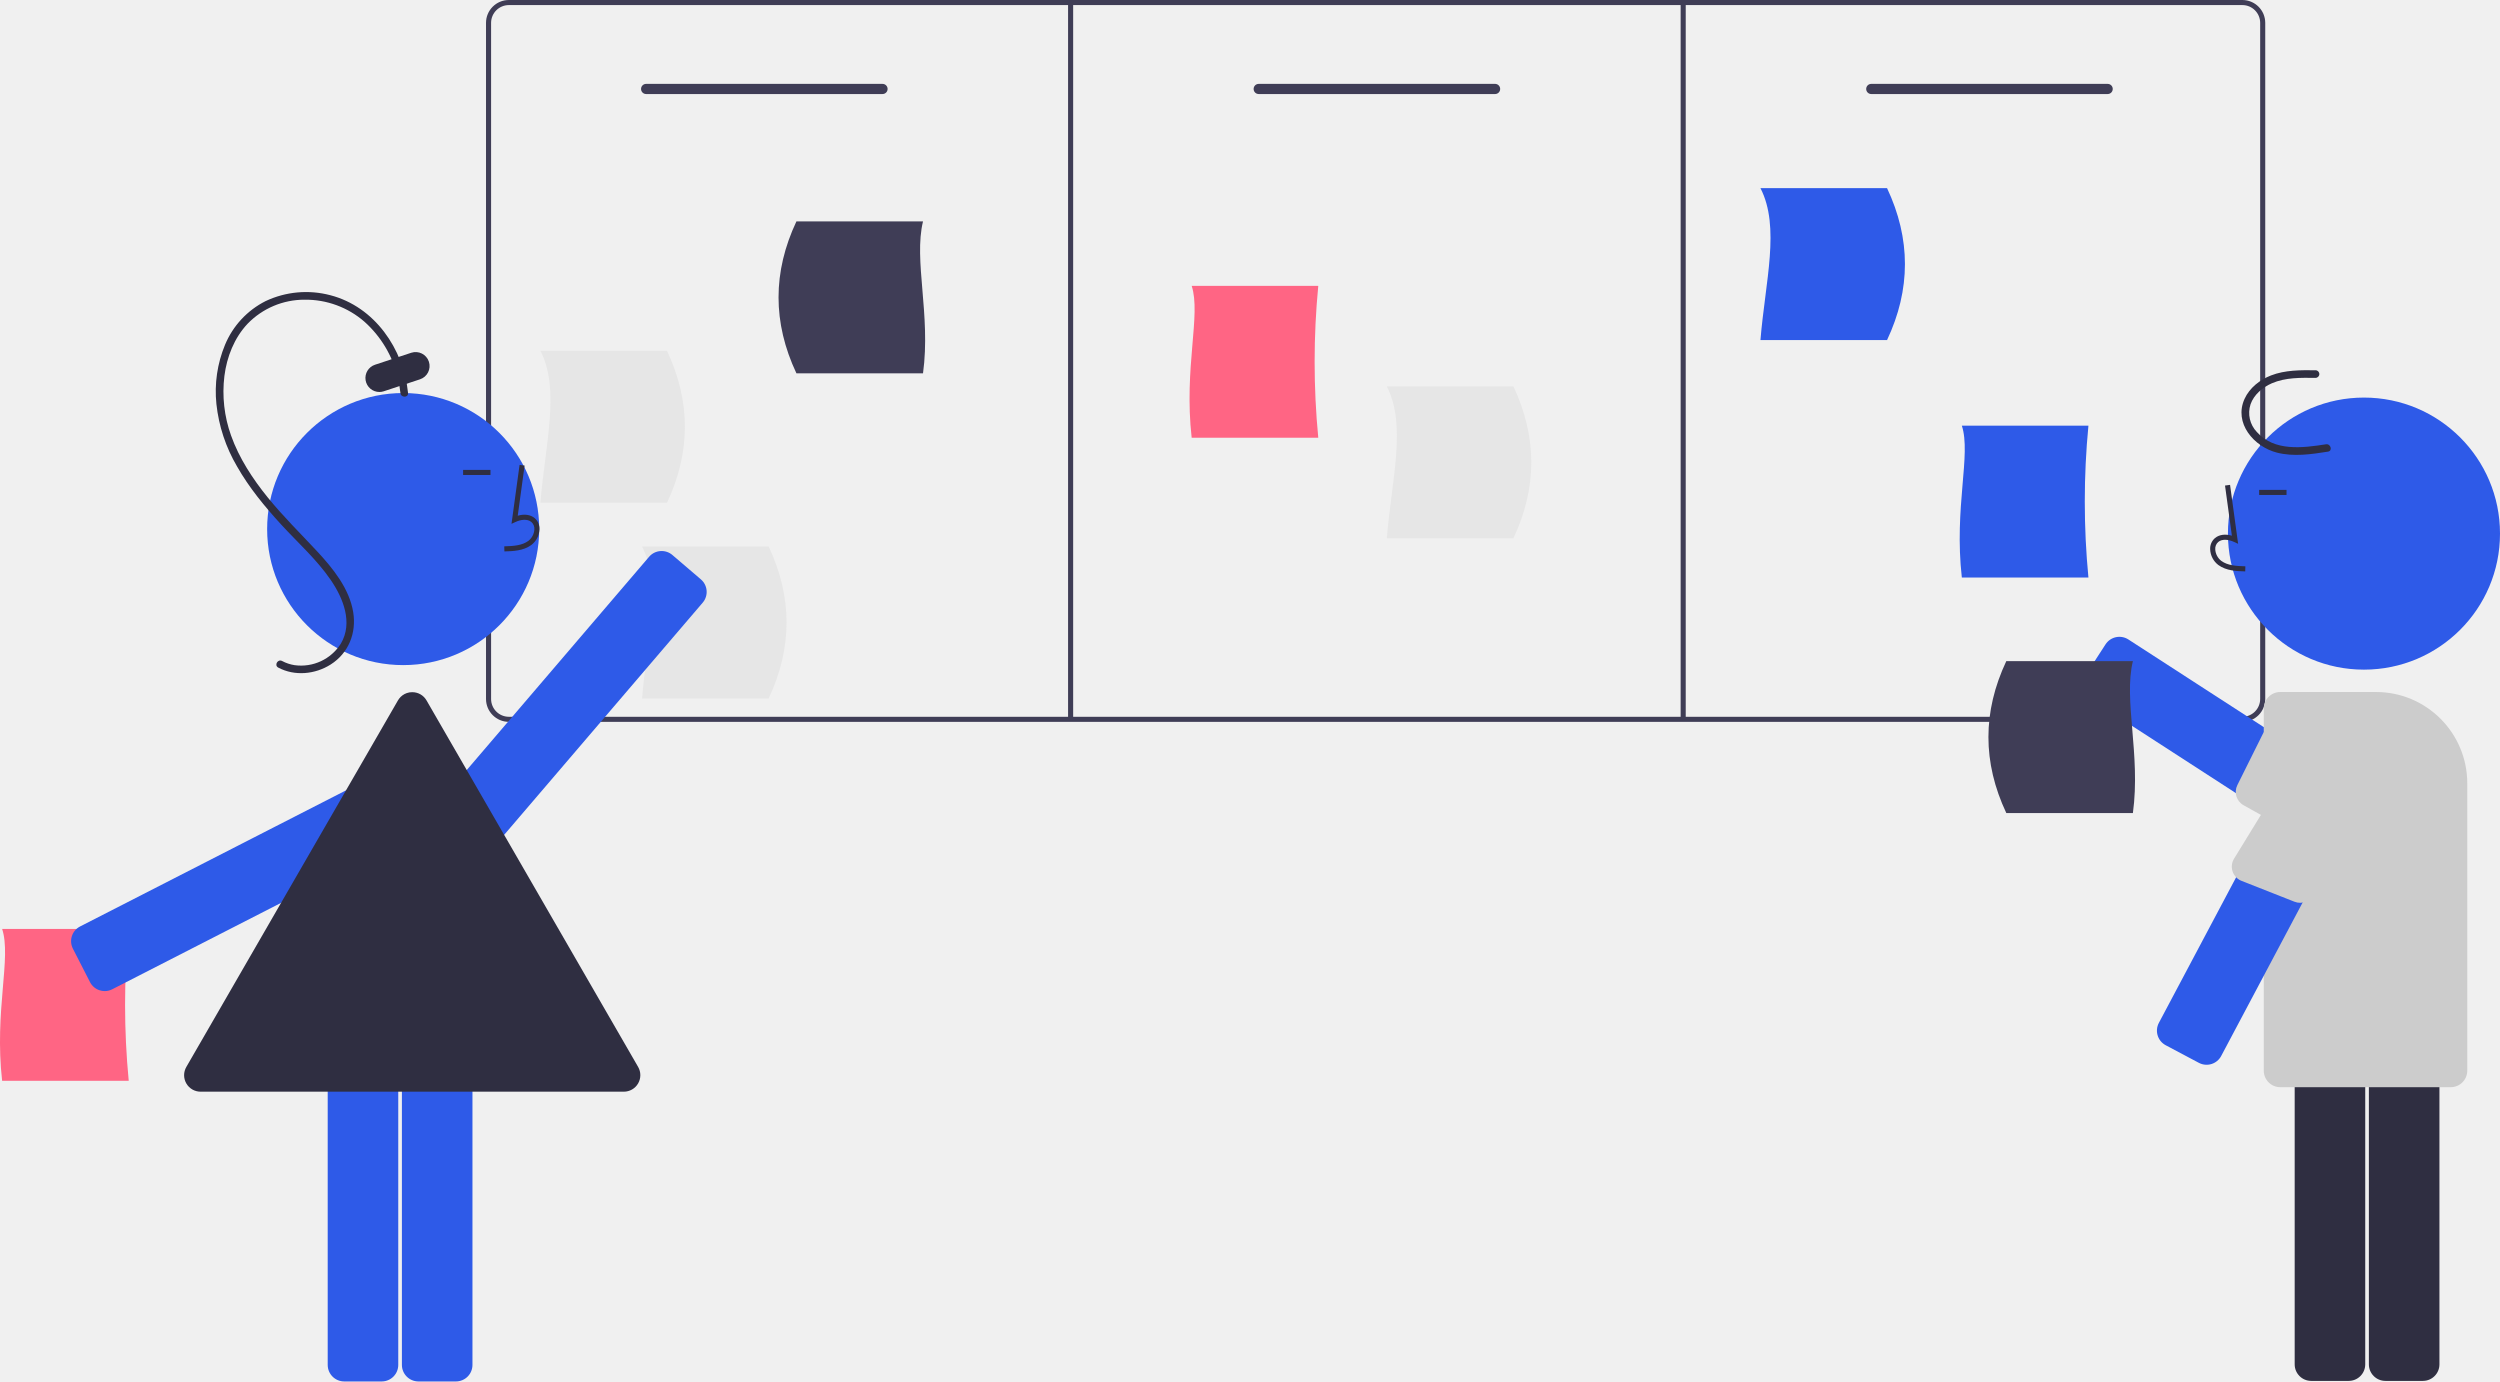
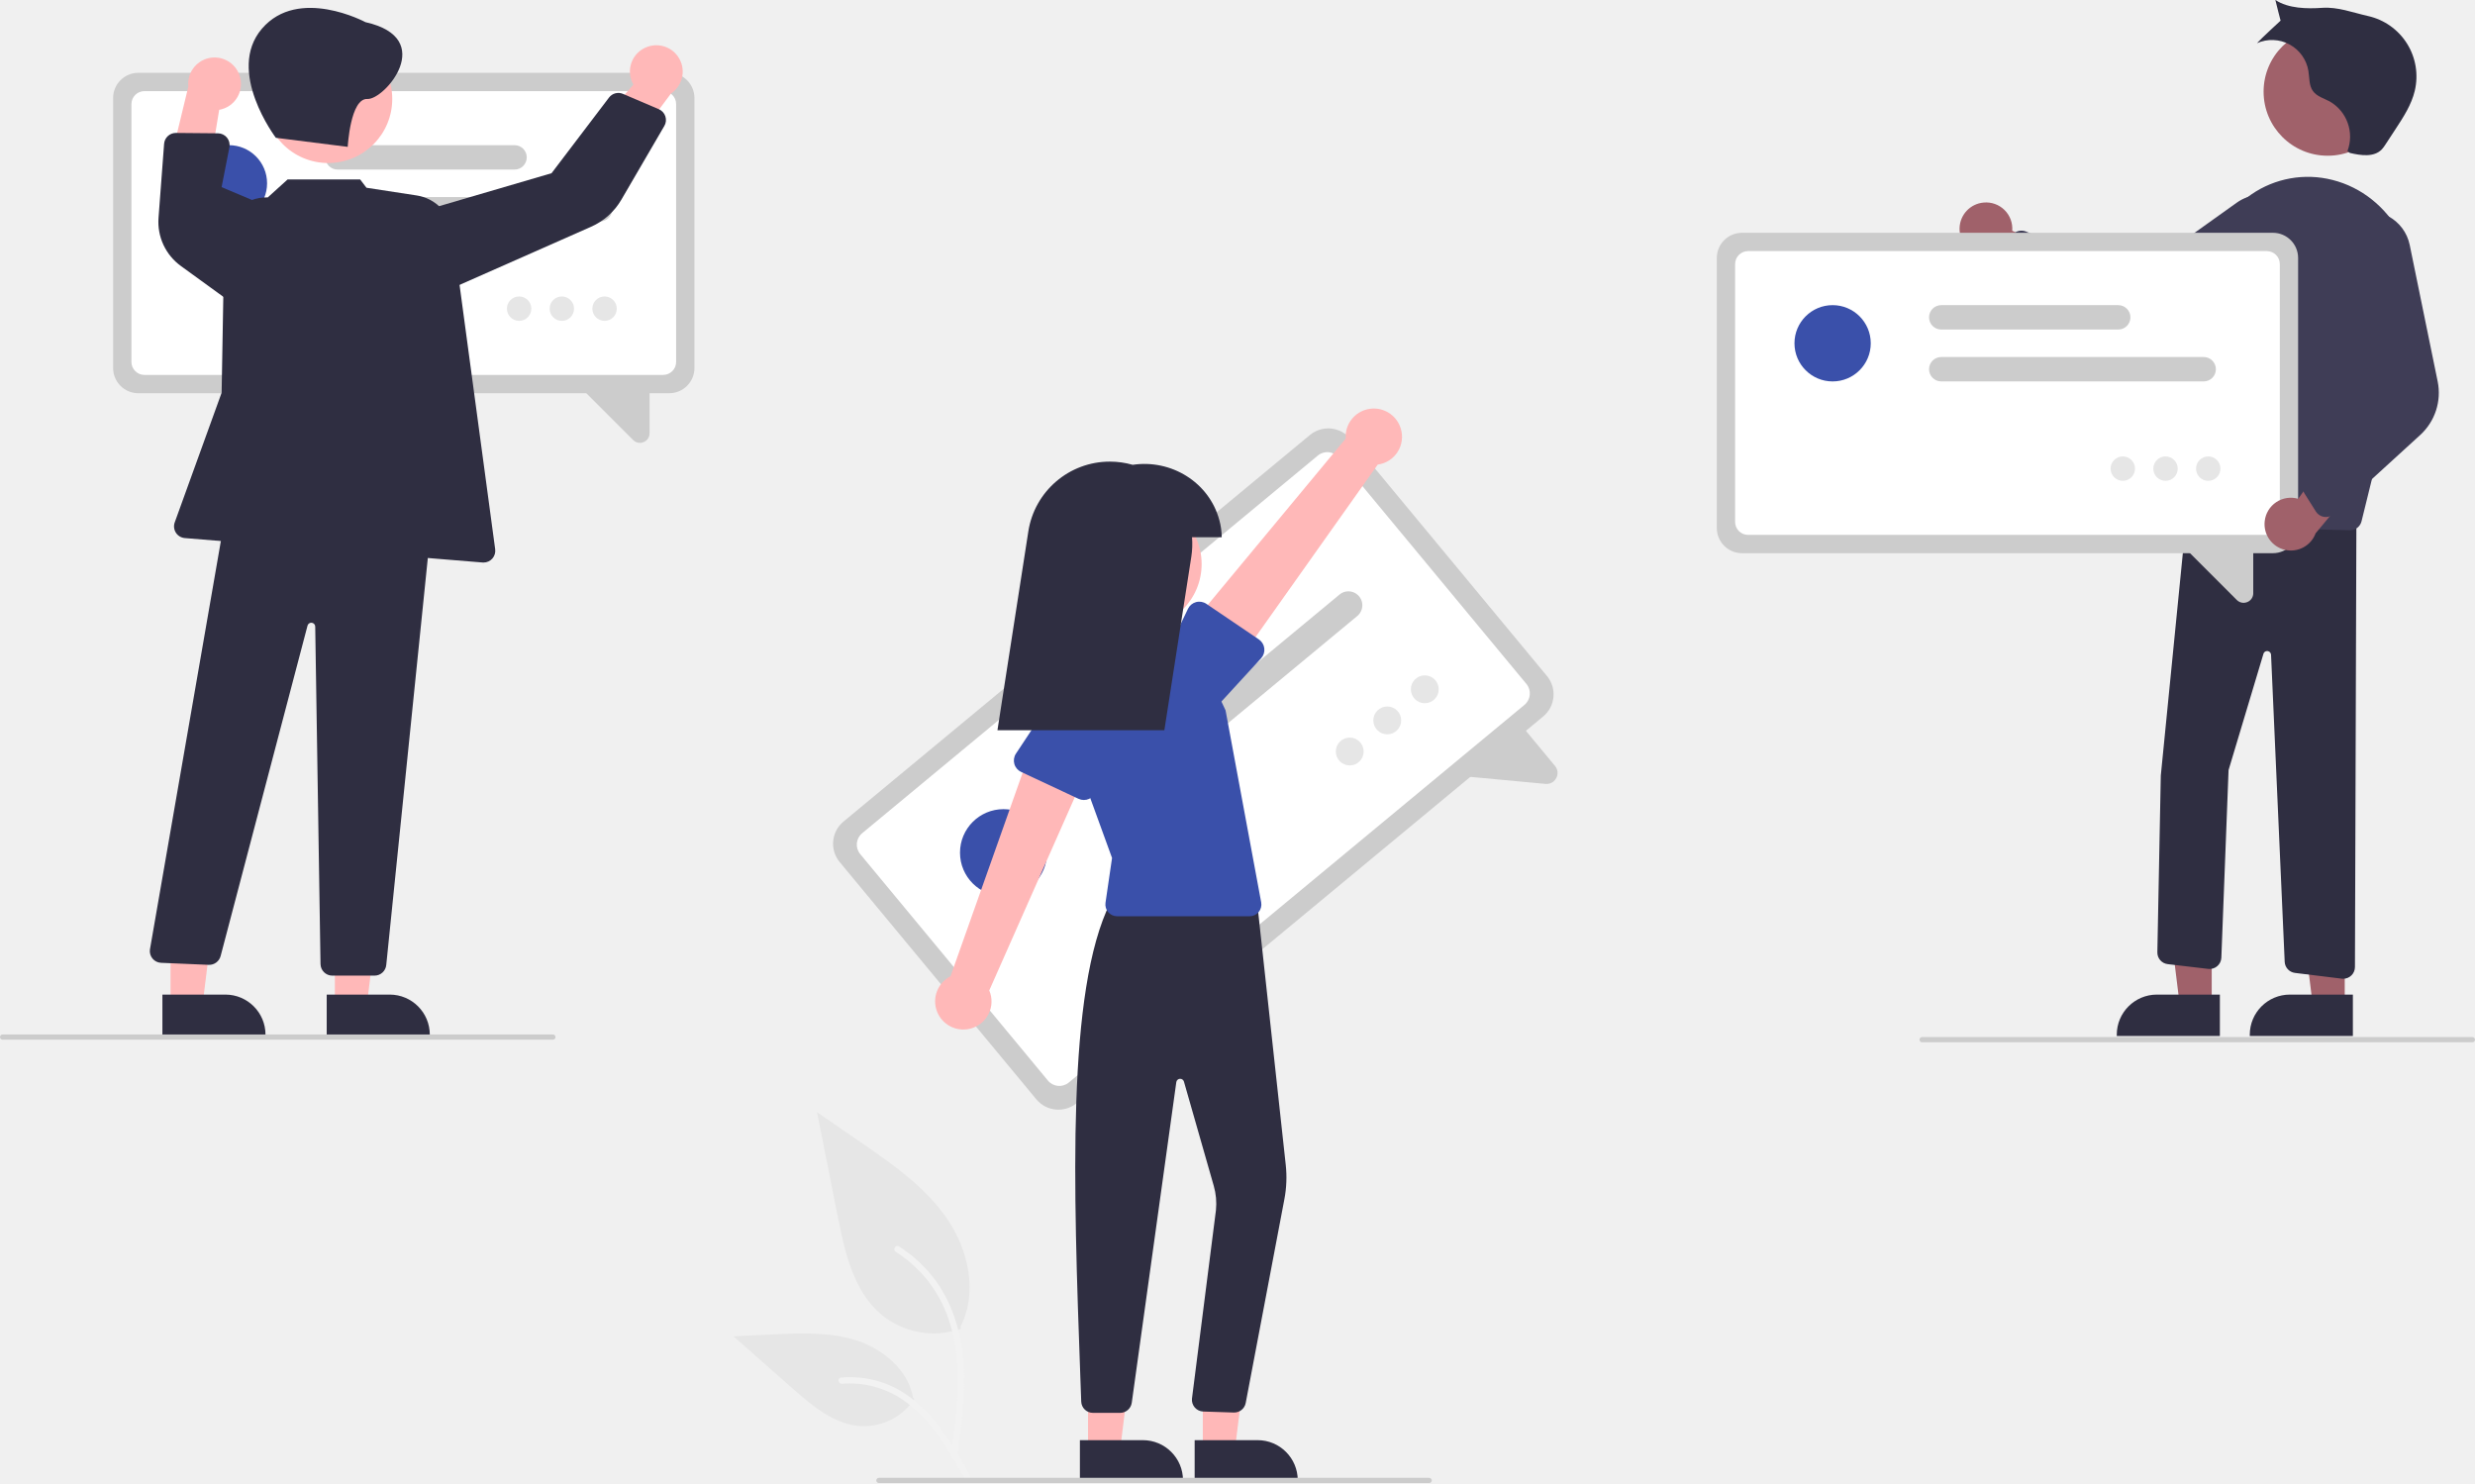
- <svg xmlns="http://www.w3.org/2000/svg" data-name="Layer 1" width="983.566" height="543.498" viewBox="0 0 983.566 543.498">
-   <path d="M990.425,462.251h-682a9.01,9.01,0,0,1-9-9v-266a9.01,9.01,0,0,1,9-9h682a9.01,9.01,0,0,1,9,9v266A9.01,9.01,0,0,1,990.425,462.251Zm-682-282a7.008,7.008,0,0,0-7,7v266a7.008,7.008,0,0,0,7,7h682a7.008,7.008,0,0,0,7-7v-266a7.008,7.008,0,0,0-7-7Z" transform="translate(-108.2171 -178.251)" fill="#3f3d56" />
-   <path d="M626.861,350.476H577.053c-3.115-27.707,3.758-48.359,0-59.769h49.808A311.81,311.81,0,0,0,626.861,350.476Z" transform="translate(-108.2171 -178.251)" fill="#ff6584" />
-   <path d="M158.861,603.476H109.053c-3.115-27.707,3.758-48.359,0-59.769h49.808A311.81,311.81,0,0,0,158.861,603.476Z" transform="translate(-108.2171 -178.251)" fill="#ff6584" />
-   <path d="M929.861,405.476H880.053c-3.115-27.707,3.758-48.359,0-59.769h49.808A311.81,311.81,0,0,0,929.861,405.476Z" transform="translate(-108.2171 -178.251)" fill="#2e5ae8" />
-   <path d="M370.634,376.04h-49.808c1.868-22.982,7.889-44.442,0-59.769h49.808Q384.701,346.155,370.634,376.04Z" transform="translate(-108.2171 -178.251)" fill="#e6e6e6" />
-   <path d="M410.634,453.04h-49.808c1.868-22.982,7.889-44.442,0-59.769h49.808Q424.701,423.155,410.634,453.04Z" transform="translate(-108.2171 -178.251)" fill="#e6e6e6" />
-   <path d="M850.634,312.04h-49.808c1.868-22.982,7.889-44.442,0-59.769h49.808Q864.701,282.155,850.634,312.04Z" transform="translate(-108.2171 -178.251)" fill="#2e5ae8" />
-   <path d="M703.634,390.04h-49.808c1.868-22.982,7.889-44.442,0-59.769h49.808Q717.701,360.155,703.634,390.04Z" transform="translate(-108.2171 -178.251)" fill="#e6e6e6" />
-   <path d="M421.549,325.125h49.808c3.115-22.986-3.758-44.445,0-59.769H421.549Q407.482,295.241,421.549,325.125Z" transform="translate(-108.2171 -178.251)" fill="#3f3d56" />
-   <path d="M455.425,215.251h-93a2,2,0,0,1,0-4h93a2,2,0,0,1,0,4Z" transform="translate(-108.2171 -178.251)" fill="#3f3d56" />
-   <path d="M696.425,215.251h-93a2,2,0,0,1,0-4h93a2,2,0,0,1,0,4Z" transform="translate(-108.2171 -178.251)" fill="#3f3d56" />
-   <path d="M937.425,215.251h-93a2,2,0,1,1,0-4h93a2,2,0,0,1,0,4Z" transform="translate(-108.2171 -178.251)" fill="#3f3d56" />
-   <rect x="420.208" y="1" width="2" height="282" fill="#3f3d56" />
-   <rect x="661.208" y="1" width="2" height="282" fill="#3f3d56" />
-   <circle cx="158.619" cy="208.152" r="53.519" fill="#2e5ae8" />
-   <path d="M258.404,721.749H243.645a6.508,6.508,0,0,1-6.5-6.5V592.235a6.508,6.508,0,0,1,6.5-6.5h14.759a6.508,6.508,0,0,1,6.5,6.5V715.249A6.508,6.508,0,0,1,258.404,721.749Z" transform="translate(-108.2171 -178.251)" fill="#2e5ae8" />
-   <path d="M287.596,721.749H272.836a6.508,6.508,0,0,1-6.5-6.5V592.235a6.508,6.508,0,0,1,6.5-6.5h14.76a6.508,6.508,0,0,1,6.5,6.5V715.249A6.508,6.508,0,0,1,287.596,721.749Z" transform="translate(-108.2171 -178.251)" fill="#2e5ae8" />
-   <path d="M149.42,568.175a6.528,6.528,0,0,1-2.004-.317,6.456,6.456,0,0,1-3.789-3.225l-6.725-13.139a6.499,6.499,0,0,1,2.825-8.747l109.503-56.048a6.5,6.5,0,0,1,8.748,2.825l6.725,13.139a6.5,6.5,0,0,1-2.824,8.747L152.375,567.458A6.48,6.48,0,0,1,149.42,568.175Z" transform="translate(-108.2171 -178.251)" fill="#2e5ae8" />
-   <path d="M299.782,511.121a6.448,6.448,0,0,1-4.215-1.561l-11.217-9.592a6.509,6.509,0,0,1-.716-9.165l79.949-93.492a6.506,6.506,0,0,1,9.164-.715h0l11.217,9.593a6.499,6.499,0,0,1,.715,9.164L304.732,508.846a6.461,6.461,0,0,1-4.434,2.256C300.125,511.115,299.953,511.121,299.782,511.121Z" transform="translate(-108.2171 -178.251)" fill="#2e5ae8" />
-   <path d="M268.754,332.877c-1.742-17.359-13.15-33.959-30.567-38.477A37.3,37.3,0,0,0,212.713,296.711,33.729,33.729,0,0,0,196.757,313.882a47.98,47.98,0,0,0-3.402,23.311,61.339,61.339,0,0,0,8.117,24.556c4.724,8.329,10.867,15.774,17.315,22.815,6.57,7.173,14.002,13.773,19.53,21.827,4.903,7.142,8.845,16.843,4.014,25.063a18.511,18.511,0,0,1-18.183,8.494,15.414,15.414,0,0,1-4.947-1.642c-1.703-.909-3.22,1.68-1.514,2.59,6.47,3.454,14.515,2.672,20.627-1.213,7.045-4.477,10.19-12.379,8.87-20.548-1.506-9.313-8-17.31-14.235-24.013-6.513-7.003-13.335-13.689-19.368-21.128-5.959-7.348-11.28-15.459-14.47-24.418a51.06,51.06,0,0,1-2.61-23.387c.95-7.537,3.881-15.006,9.139-20.582a31.115,31.115,0,0,1,22.385-9.446,35.198,35.198,0,0,1,23.59,8.673,42.746,42.746,0,0,1,13.028,21.719,44.018,44.018,0,0,1,1.11,6.324c.191,1.903,3.193,1.923,3,0Z" transform="translate(-108.2171 -178.251)" fill="#2f2e41" />
-   <path d="M257.478,332.469a5.501,5.501,0,0,1-1.718-10.725l14.244-4.703a5.499,5.499,0,1,1,3.449,10.444L259.209,332.188A5.505,5.505,0,0,1,257.478,332.469Z" transform="translate(-108.2171 -178.251)" fill="#2f2e41" />
-   <path d="M353.642,607.751H187.161a6.486,6.486,0,0,1-5.629-9.75l83.241-144.177a6.627,6.627,0,0,1,1.045-1.367l.016-.016.007-.007a6.386,6.386,0,0,1,3.339-1.748c.084-.016.168-.03.253-.042a6.614,6.614,0,0,1,.968-.07h0a6.433,6.433,0,0,1,5.629,3.25L359.271,598.001a6.5,6.5,0,0,1-5.629,9.75Z" transform="translate(-108.2171 -178.251)" fill="#2f2e41" />
-   <path d="M306.662,395.196l-.056-2c3.721-.104,7.001-.337,9.466-2.138a6.148,6.148,0,0,0,2.381-4.528,3.514,3.514,0,0,0-1.153-2.895c-1.636-1.383-4.269-.936-6.188-.055l-1.655.759,3.173-23.19,1.981.271-2.699,19.727c2.608-.767,5.023-.438,6.678.961A5.471,5.471,0,0,1,320.452,386.6a8.133,8.133,0,0,1-3.2,6.073C314.085,394.988,309.97,395.103,306.662,395.196Z" transform="translate(-108.2171 -178.251)" fill="#2f2e41" />
-   <rect x="182.195" y="184.87" width="10.771" height="2" fill="#2f2e41" />
-   <path d="M1033.761,519.982,930.492,453.139a6.499,6.499,0,0,1-1.925-8.988l8.02-12.391a6.508,6.508,0,0,1,8.988-1.926l103.27,66.843a6.509,6.509,0,0,1,1.925,8.989l-8.02,12.391a6.506,6.506,0,0,1-8.989,1.925Z" transform="translate(-108.2171 -178.251)" fill="#2e5ae8" />
-   <path d="M1034.064,519.154,990.894,495.049a6,6,0,0,1-2.446-7.912L998.449,467.045a6,6,0,0,1,9.036-2.077l41.126,31.721a6.011,6.011,0,0,1,1.78,8.295l-8.022,12.393A6.011,6.011,0,0,1,1034.064,519.154Z" transform="translate(-108.2171 -178.251)" fill="#ccc" />
-   <circle cx="930.047" cy="209.937" r="53.519" fill="#2e5ae8" />
-   <path d="M1040.196,715.034V592.019a6.508,6.508,0,0,1,6.5-6.5h14.76a6.508,6.508,0,0,1,6.5,6.5V715.034a6.508,6.508,0,0,1-6.5,6.5h-14.76A6.508,6.508,0,0,1,1040.196,715.034Z" transform="translate(-108.2171 -178.251)" fill="#2f2e41" />
-   <path d="M1011.004,715.034V592.019a6.508,6.508,0,0,1,6.5-6.5h14.76a6.508,6.508,0,0,1,6.5,6.5V715.034a6.508,6.508,0,0,1-6.5,6.5h-14.76A6.508,6.508,0,0,1,1011.004,715.034Z" transform="translate(-108.2171 -178.251)" fill="#2f2e41" />
-   <path d="M998.841,599.481V457.005a6.508,6.508,0,0,1,6.5-6.5h37.686a35.918,35.918,0,0,1,35.877,35.877V599.481a6.508,6.508,0,0,1-6.5,6.5h-67.062A6.508,6.508,0,0,1,998.841,599.481Z" transform="translate(-108.2171 -178.251)" fill="#ccc" />
-   <path d="M991.549,403.057l.056-2c-3.721-.104-7.001-.337-9.466-2.138A6.148,6.148,0,0,1,979.757,394.391a3.514,3.514,0,0,1,1.153-2.895c1.636-1.383,4.269-.936,6.188-.055l1.655.759-3.173-23.19-1.981.271,2.699,19.727c-2.608-.767-5.023-.438-6.678.961a5.471,5.471,0,0,0-1.86,4.492,8.133,8.133,0,0,0,3.2,6.073C984.126,402.849,988.241,402.964,991.549,403.057Z" transform="translate(-108.2171 -178.251)" fill="#2f2e41" />
-   <rect x="888.81" y="192.732" width="10.771" height="2" fill="#2f2e41" />
-   <path d="M973.302,596.395l-13.038-6.919a6.509,6.509,0,0,1-2.695-8.789l57.665-108.661a6.509,6.509,0,0,1,8.789-2.694l13.037,6.919a6.508,6.508,0,0,1,2.695,8.788L982.091,593.7a6.49,6.49,0,0,1-8.789,2.695Z" transform="translate(-108.2171 -178.251)" fill="#2e5ae8" />
-   <path d="M1043.905,484.808l-25.283,45.092a6,6,0,0,1-7.671,3.121l-20.882-8.226a6,6,0,0,1-2.851-8.822l28.047-45.714a6.011,6.011,0,0,1,8.11-2.49l18.04,8.92A6.011,6.011,0,0,1,1043.905,484.808Z" transform="translate(-108.2171 -178.251)" fill="#ccc" />
-   <path d="M1023.316,353.046c-9.176,1.434-20.282,2.903-27.182-4.821a10.89,10.89,0,0,1-2.499-10.914c1.331-3.794,4.762-6.685,8.361-8.255,5.382-2.348,11.511-2.203,17.261-2.138a1.501,1.501,0,0,0,0-3c-5.869-.066-12.01-.122-17.567,2.042-4.373,1.704-8.423,4.862-10.403,9.209-4.34,9.53,3.675,18.836,12.733,21.156,6.609,1.693,13.471.649,20.093-.386,1.902-.297,1.094-3.189-.798-2.893Z" transform="translate(-108.2171 -178.251)" fill="#2f2e41" />
-   <path d="M897.549,498.125h49.808c3.115-22.986-3.758-44.445,0-59.769H897.549Q883.482,468.241,897.549,498.125Z" transform="translate(-108.2171 -178.251)" fill="#3f3d56" />
+ <svg xmlns="http://www.w3.org/2000/svg" data-name="Layer 1" width="949" height="568.653" viewBox="0 0 949 568.653">
+   <path d="M493.954,675.174a31.517,31.517,0,0,1-30.435-5.361c-10.66-8.947-14.002-23.687-16.721-37.336l-8.043-40.37,16.84,11.595c12.11,8.339,24.493,16.944,32.878,29.023s12.045,28.566,5.308,41.635" transform="translate(-125.5 -165.6736)" fill="#e6e6e6" />
+   <path d="M492.515,724.05c1.704-12.415,3.457-24.99,2.261-37.538-1.062-11.144-4.462-22.029-11.383-30.953a51.491,51.491,0,0,0-13.211-11.971c-1.321-.834-2.537,1.26-1.222,2.09a48.952,48.952,0,0,1,19.363,23.363c4.216,10.722,4.893,22.411,4.166,33.801-.439,6.888-1.37,13.731-2.309,20.565a1.254,1.254,0,0,0,.845,1.489,1.218,1.218,0,0,0,1.489-.845Z" transform="translate(-125.5 -165.6736)" fill="#f2f2f2" />
+   <path d="M476.098,702.081a23.201,23.201,0,0,1-20.215,10.433c-10.233-.486-18.764-7.628-26.444-14.408l-22.715-20.056,15.034-.719c10.811-.517,21.901-1,32.199,2.334s19.794,11.358,21.677,22.016" transform="translate(-125.5 -165.6736)" fill="#e6e6e6" />
+   <path d="M497.332,731.187c-8.204-14.516-17.719-30.648-34.722-35.805a38.746,38.746,0,0,0-14.604-1.508c-1.551.134-1.163,2.524.384,2.39a35.996,35.996,0,0,1,23.306,6.166c6.572,4.473,11.688,10.692,16.019,17.287,2.653,4.039,5.029,8.25,7.405,12.455.759,1.344,2.979.374,2.211-.986Z" transform="translate(-125.5 -165.6736)" fill="#f2f2f2" />
+   <path d="M717.213,440.397,538.36,588.632a11.027,11.027,0,0,1-15.508-1.452L447.457,496.211a11.027,11.027,0,0,1,1.452-15.508L627.761,332.469A11.027,11.027,0,0,1,643.27,333.92L718.665,424.889A11.027,11.027,0,0,1,717.213,440.397Z" transform="translate(-125.5 -165.6736)" fill="#ccc" />
+   <path d="M710.046,435.934,535.304,580.76a5.68,5.68,0,0,1-7.989-.748l-71.987-86.857a5.68,5.68,0,0,1,.748-7.989L630.817,340.34a5.68,5.68,0,0,1,7.989.748l71.987,86.857A5.68,5.68,0,0,1,710.046,435.934Z" transform="translate(-125.5 -165.6736)" fill="#fff" />
+   <path d="M718.101,466.25l-35.94-3.364,25.723-20.245,13.857,16.719a4.152,4.152,0,0,1,.482,4.661,4.279,4.279,0,0,1-1.051,1.302A4.16,4.16,0,0,1,718.101,466.25Z" transform="translate(-125.5 -165.6736)" fill="#ccc" />
+   <path d="M645.928,401.875l-88.399,73.265a5.34,5.34,0,1,1-6.815-8.223l88.399-73.265a5.34,5.34,0,1,1,6.815,8.223Z" transform="translate(-125.5 -165.6736)" fill="#ccc" />
+   <path d="M602.664,408.255l-59.618,49.411a5.34,5.34,0,1,1-6.815-8.223l59.618-49.411a5.34,5.34,0,0,1,6.815,8.223Z" transform="translate(-125.5 -165.6736)" fill="#ccc" />
+   <circle cx="384.787" cy="326.947" r="16.688" fill="#3a50aa" />
+   <circle cx="517.532" cy="288.156" r="5.34" fill="#e6e6e6" />
+   <circle cx="531.923" cy="276.229" r="5.34" fill="#e6e6e6" />
+   <circle cx="546.313" cy="264.302" r="5.34" fill="#e6e6e6" />
+   <polygon points="461.198 556.214 473.458 556.213 479.29 508.925 461.196 508.926 461.198 556.214" fill="#ffb8b8" />
+   <path d="M583.571,717.885l24.144-.001h.001a15.386,15.386,0,0,1,15.386,15.386v.5l-39.531.001Z" transform="translate(-125.5 -165.6736)" fill="#2f2e41" />
+   <polygon points="417.198 556.214 429.458 556.213 435.29 508.925 417.196 508.926 417.198 556.214" fill="#ffb8b8" />
+   <path d="M539.571,717.885l24.144-.001h.001a15.386,15.386,0,0,1,15.386,15.386v.5l-39.531.001Z" transform="translate(-125.5 -165.6736)" fill="#2f2e41" />
+   <path d="M555.001,707.419h-.002l-10.426-.003a4.482,4.482,0,0,1-4.495-4.338l-.328-9.121c-2.635-72.94-5.361-148.364,11.517-182.265l.132-.267,55.88-2.022,11.219,102.911a44.621,44.621,0,0,1-.52,13.164L603.148,703.627a4.499,4.499,0,0,1-4.597,3.658l-11.71-.38a4.502,4.502,0,0,1-4.302-4.943l9.199-72.279a24.702,24.702,0,0,0-.835-9.284l-11.44-39.994a1.5,1.5,0,0,0-2.928.206L559.458,703.538A4.518,4.518,0,0,1,555.001,707.419Z" transform="translate(-125.5 -165.6736)" fill="#2f2e41" />
+   <circle cx="436.183" cy="216.281" r="24.561" fill="#ffb8b8" />
+   <path d="M604.66,517h-50.823a4.5,4.5,0,0,1-4.453-5.15l2.511-17.196-14.744-40.554a29.844,29.844,0,0,1,24.009-39.767h0a29.73,29.73,0,0,1,31.021,16.815l3.239,6.891L609.085,511.679a4.5,4.5,0,0,1-4.425,5.32Z" transform="translate(-125.5 -165.6736)" fill="#3a50aa" />
+   <path d="M497.374,560.136a10.743,10.743,0,0,0,7.445-14.694l39.602-89.472-22.655-5.706L489.962,540.006a10.801,10.801,0,0,0,7.412,20.13Z" transform="translate(-125.5 -165.6736)" fill="#ffb8b8" />
+   <path d="M539.06,471.971l-22.033-10.314a4.817,4.817,0,0,1-1.974-7.022l13.39-20.223a13.377,13.377,0,0,1,24.198,11.413l-6.924,23.163a4.817,4.817,0,0,1-6.657,2.982Z" transform="translate(-125.5 -165.6736)" fill="#3a50aa" />
+   <path d="M662.575,329.897a10.743,10.743,0,0,1-8.809,13.919L597.197,423.651,580.695,407.115l60.794-73.275a10.801,10.801,0,0,1,21.086-3.943Z" transform="translate(-125.5 -165.6736)" fill="#ffb8b8" />
+   <path d="M610.279,414.281a4.812,4.812,0,0,1-1.235,3.816l-16.349,17.809a13.377,13.377,0,0,1-22.195-14.939L581.012,399.109a4.817,4.817,0,0,1,7.042-1.9l20.142,13.643A4.811,4.811,0,0,1,610.279,414.281Z" transform="translate(-125.5 -165.6736)" fill="#3a50aa" />
+   <path d="M593.955,371.674a25.26,25.26,0,0,0-.918-6.576c-3.957-14.622-18.565-23.399-33.225-21.196a31.7,31.7,0,0,0-8.769-1.228h0a31.621,31.621,0,0,0-31.246,26.767l-11.842,76.233h64l10.334-66.526a31.777,31.777,0,0,0,.269-7.474Z" transform="translate(-125.5 -165.6736)" fill="#2f2e41" />
+   <path d="M673.5,734.326h-211a1,1,0,1,1,0-2h211a1,1,0,0,1,0,2Z" transform="translate(-125.5 -165.6736)" fill="#ccc" />
+   <path d="M886.07,243.341a10.056,10.056,0,0,1,10.986,10.819l32.707,14.395-15.602,10.071-28.667-15.214a10.11,10.11,0,0,1,.576-20.071Z" transform="translate(-125.5 -165.6736)" fill="#a0616a" />
+   <circle cx="892.502" cy="35.15" r="24.561" fill="#a0616a" />
+   <polygon points="848.05 385.364 835.79 385.363 829.958 338.075 848.052 338.076 848.05 385.364" fill="#a0616a" />
+   <path d="M976.676,562.921l-39.531-.001v-.5a15.386,15.386,0,0,1,15.386-15.386h.001l24.144.001Z" transform="translate(-125.5 -165.6736)" fill="#2f2e41" />
+   <polygon points="899.05 385.364 886.79 385.363 880.958 338.075 899.052 338.076 899.05 385.364" fill="#a0616a" />
+   <path d="M1027.676,562.921l-39.531-.001v-.5a15.386,15.386,0,0,1,15.386-15.386h.001l24.144.001Z" transform="translate(-125.5 -165.6736)" fill="#2f2e41" />
+   <path d="M1023.969,540.966a4.507,4.507,0,0,1-.549-.034l-17.946-2.209a4.493,4.493,0,0,1-3.944-4.235L996.3,416.723a1.5,1.5,0,0,0-2.857-.554l-13.434,44.784L977.242,532.89a4.498,4.498,0,0,1-5.023,4.295l-15.541-1.829a4.485,4.485,0,0,1-3.973-4.557l1.319-67.714,10.529-106.292.47.018,64.022,2.468-.577,177.201a4.501,4.501,0,0,1-4.501,4.485Z" transform="translate(-125.5 -165.6736)" fill="#2f2e41" />
+   <path d="M1026.62,368.992c-.039,0-.078,0-.117-.001l-64.479-1.689a4.5,4.5,0,0,1-4.341-5.104l12.39-91.191a44.132,44.132,0,0,1,18.68-30.792,38.196,38.196,0,0,1,31.108-5.547c22.506,5.703,36.008,29.87,30.097,53.872l-18.968,77.029A4.526,4.526,0,0,1,1026.62,368.992Z" transform="translate(-125.5 -165.6736)" fill="#3f3d56" />
+   <path d="M942.03,296.578a21.822,21.822,0,0,1-11.964-3.555l-37.602-24.67a4.499,4.499,0,0,1-.799-6.856l5.665-5.98a4.484,4.484,0,0,1,4.932-1.087l42.002,16.726,38.909-27.786a16.155,16.155,0,1,1,16.446,27.678l-48.088,23.357A21.74,21.74,0,0,1,942.03,296.578Z" transform="translate(-125.5 -165.6736)" fill="#3f3d56" />
+   <path d="M1026.512,224.311c4.19.989,9.245,1.749,12.24-1.345a12.511,12.511,0,0,0,1.416-1.89l3.915-5.977c2.999-4.579,6.051-9.277,7.321-14.602a23.741,23.741,0,0,0-17.907-28.674c-5.846-1.309-11.566-3.561-17.542-3.15s-12.985.276-18-3c.313,1.46,2.003,7.913,2.003,7.913s-7.541,6.919-9.054,8.644a14.166,14.166,0,0,1,19.723,10.671c.428,2.626.177,5.538,1.737,7.693,1.484,2.05,4.145,2.768,6.382,3.952a15.563,15.563,0,0,1,6.847,19.045Z" transform="translate(-125.5 -165.6736)" fill="#2f2e41" />
+   <path d="M997.023,377.788H793.434a9.664,9.664,0,0,1-9.653-9.653V264.586a9.664,9.664,0,0,1,9.653-9.653H997.023a9.664,9.664,0,0,1,9.653,9.653V368.135A9.664,9.664,0,0,1,997.023,377.788Z" transform="translate(-125.5 -165.6736)" fill="#ccc" />
+   <path d="M994.683,370.768H795.774a4.978,4.978,0,0,1-4.973-4.973v-98.87a4.978,4.978,0,0,1,4.973-4.973H994.683a4.978,4.978,0,0,1,4.973,4.973v98.87A4.978,4.978,0,0,1,994.683,370.768Z" transform="translate(-125.5 -165.6736)" fill="#fff" />
+   <path d="M983.164,395.73l-22.37-22.37,28.68.725V393.117a3.639,3.639,0,0,1-2.282,3.415,3.75,3.75,0,0,1-1.438.291A3.646,3.646,0,0,1,983.164,395.73Z" transform="translate(-125.5 -165.6736)" fill="#ccc" />
+   <path d="M970.465,311.927H869.84a4.68,4.68,0,1,1,0-9.36H970.465a4.68,4.68,0,0,1,0,9.36Z" transform="translate(-125.5 -165.6736)" fill="#ccc" />
+   <path d="M937.703,292.036H869.84a4.68,4.68,0,1,1,0-9.36H937.703a4.68,4.68,0,1,1,0,9.36Z" transform="translate(-125.5 -165.6736)" fill="#ccc" />
+   <circle cx="702.686" cy="131.628" r="14.626" fill="#3a50aa" />
+   <circle cx="813.955" cy="179.692" r="4.68" fill="#e6e6e6" />
+   <circle cx="830.336" cy="179.692" r="4.68" fill="#e6e6e6" />
+   <circle cx="846.716" cy="179.692" r="4.68" fill="#e6e6e6" />
+   <path d="M993.871,365.474a10.056,10.056,0,0,1,12.838-8.54l20.783-29.069,6.665,17.332-20.758,24.948a10.11,10.11,0,0,1-19.529-4.671Z" transform="translate(-125.5 -165.6736)" fill="#a0616a" />
+   <path d="M1017.678,363.906a4.536,4.536,0,0,1-.981-.025,4.489,4.489,0,0,1-3.205-2.06l-4.392-6.968a4.48,4.48,0,0,1,.168-5.048l26.602-36.553-17.291-44.576a16.07,16.07,0,0,1,8.813-20.739h0a16.154,16.154,0,0,1,22.073,11.656l10.728,52.373a21.884,21.884,0,0,1-6.651,20.454l-33.21,30.325A4.487,4.487,0,0,1,1017.678,363.906Z" transform="translate(-125.5 -165.6736)" fill="#3f3d56" />
+   <path d="M1073.5,565.326h-211a1,1,0,0,1,0-2h211a1,1,0,0,1,0,2Z" transform="translate(-125.5 -165.6736)" fill="#ccc" />
+   <path d="M382.118,316.45H178.528a9.664,9.664,0,0,1-9.653-9.653V203.247a9.664,9.664,0,0,1,9.653-9.653H382.118a9.664,9.664,0,0,1,9.653,9.653V306.797A9.664,9.664,0,0,1,382.118,316.45Z" transform="translate(-125.5 -165.6736)" fill="#ccc" />
+   <path d="M379.777,309.43H180.868a4.978,4.978,0,0,1-4.973-4.973v-98.87a4.978,4.978,0,0,1,4.973-4.973H379.777a4.978,4.978,0,0,1,4.973,4.973v98.87A4.978,4.978,0,0,1,379.777,309.43Z" transform="translate(-125.5 -165.6736)" fill="#fff" />
+   <path d="M368.258,334.392l-22.37-22.37,28.68.725v19.032a3.639,3.639,0,0,1-2.282,3.415,3.75,3.75,0,0,1-1.438.291A3.646,3.646,0,0,1,368.258,334.392Z" transform="translate(-125.5 -165.6736)" fill="#ccc" />
+   <path d="M355.559,250.588H254.934a4.68,4.68,0,1,1,0-9.36H355.559a4.68,4.68,0,0,1,0,9.36Z" transform="translate(-125.5 -165.6736)" fill="#ccc" />
+   <path d="M322.798,230.697H254.934a4.68,4.68,0,1,1,0-9.36h67.863a4.68,4.68,0,1,1,0,9.36Z" transform="translate(-125.5 -165.6736)" fill="#ccc" />
+   <circle cx="87.78" cy="70.289" r="14.626" fill="#3a50aa" />
+   <circle cx="199.049" cy="118.353" r="4.68" fill="#e6e6e6" />
+   <circle cx="215.43" cy="118.353" r="4.68" fill="#e6e6e6" />
+   <circle cx="231.811" cy="118.353" r="4.68" fill="#e6e6e6" />
+   <path d="M373.674,183.645a10.056,10.056,0,0,0-5.31,14.476l-23.42,26.99,18.409,2.439,19.418-26.004A10.11,10.11,0,0,0,373.674,183.645Z" transform="translate(-125.5 -165.6736)" fill="#ffb8b8" />
+   <path d="M217.298,194.451a10.056,10.056,0,0,1-7.754,13.328l-5.828,35.256L190.088,230.42l7.624-31.546a10.11,10.11,0,0,1,19.586-4.423Z" transform="translate(-125.5 -165.6736)" fill="#ffb8b8" />
+   <polygon points="128.399 385.364 140.659 385.363 146.491 338.075 128.397 338.076 128.399 385.364" fill="#ffb8b8" />
+   <path d="M250.772,547.035l24.144-.001h.001a15.386,15.386,0,0,1,15.386,15.386v.5l-39.531.001Z" transform="translate(-125.5 -165.6736)" fill="#2f2e41" />
+   <polygon points="65.399 385.364 77.659 385.363 83.491 338.075 65.397 338.076 65.399 385.364" fill="#ffb8b8" />
+   <path d="M187.772,547.035l24.144-.001h.001a15.386,15.386,0,0,1,15.386,15.386v.5l-39.531.001Z" transform="translate(-125.5 -165.6736)" fill="#2f2e41" />
+   <circle cx="125.84" cy="37.947" r="24.561" fill="#ffb8b8" />
+   <path d="M248.396,535.328l-2.031-129.406a1.5,1.5,0,0,0-2.959-.324l-33.291,126.576a4.555,4.555,0,0,1-4.571,3.459l-18.29-.782a4.501,4.501,0,0,1-4.272-5.061l28.249-162.658.058-.459,78.682,3.723.513.023L273.611,535.599a4.519,4.519,0,0,1-4.487,4.166H252.895A4.518,4.518,0,0,1,248.396,535.328Z" transform="translate(-125.5 -165.6736)" fill="#2f2e41" />
+   <path d="M310.54,381.357l-114.178-9.37a4.499,4.499,0,0,1-3.864-6.015l17.981-49.712,1.035-59.003a16.181,16.181,0,0,1,16.667-15.891l7.593-6.883h27.82l2.422,3.176,19.357,2.975a16.272,16.272,0,0,1,13.58,13.833L315.368,376.272a4.501,4.501,0,0,1-4.454,5.101C310.79,381.373,310.665,381.368,310.54,381.357Z" transform="translate(-125.5 -165.6736)" fill="#2f2e41" />
+   <path d="M288.294,246.355l48.684-14.264L359.011,203.083a4.499,4.499,0,0,1,5.352-1.416l13.756,5.88a4.5,4.5,0,0,1,2.119,6.403l-16.466,28.256A25.197,25.197,0,0,1,352.119,252.629l-57.261,25.312Z" transform="translate(-125.5 -165.6736)" fill="#2f2e41" />
+   <path d="M194.893,267.691a20.865,20.865,0,0,1-8.604-18.575l2.136-28.308a4.512,4.512,0,0,1,4.488-4.161h.04l16.132.144a4.501,4.501,0,0,1,4.376,5.365l-2.993,15.271,21.36,9.025-17.987,34.993Z" transform="translate(-125.5 -165.6736)" fill="#2f2e41" />
+   <path d="M265.628,174.17s-25.685-13.83-39.685,2.492,5.334,41.848,5.334,41.848l27.548,3.474s1-18.726,7.559-18.363S293.313,180.355,265.628,174.17Z" transform="translate(-125.5 -165.6736)" fill="#2f2e41" />
+   <path d="M337.5,564.326h-211a1,1,0,0,1,0-2h211a1,1,0,0,1,0,2Z" transform="translate(-125.5 -165.6736)" fill="#ccc" />
</svg>
